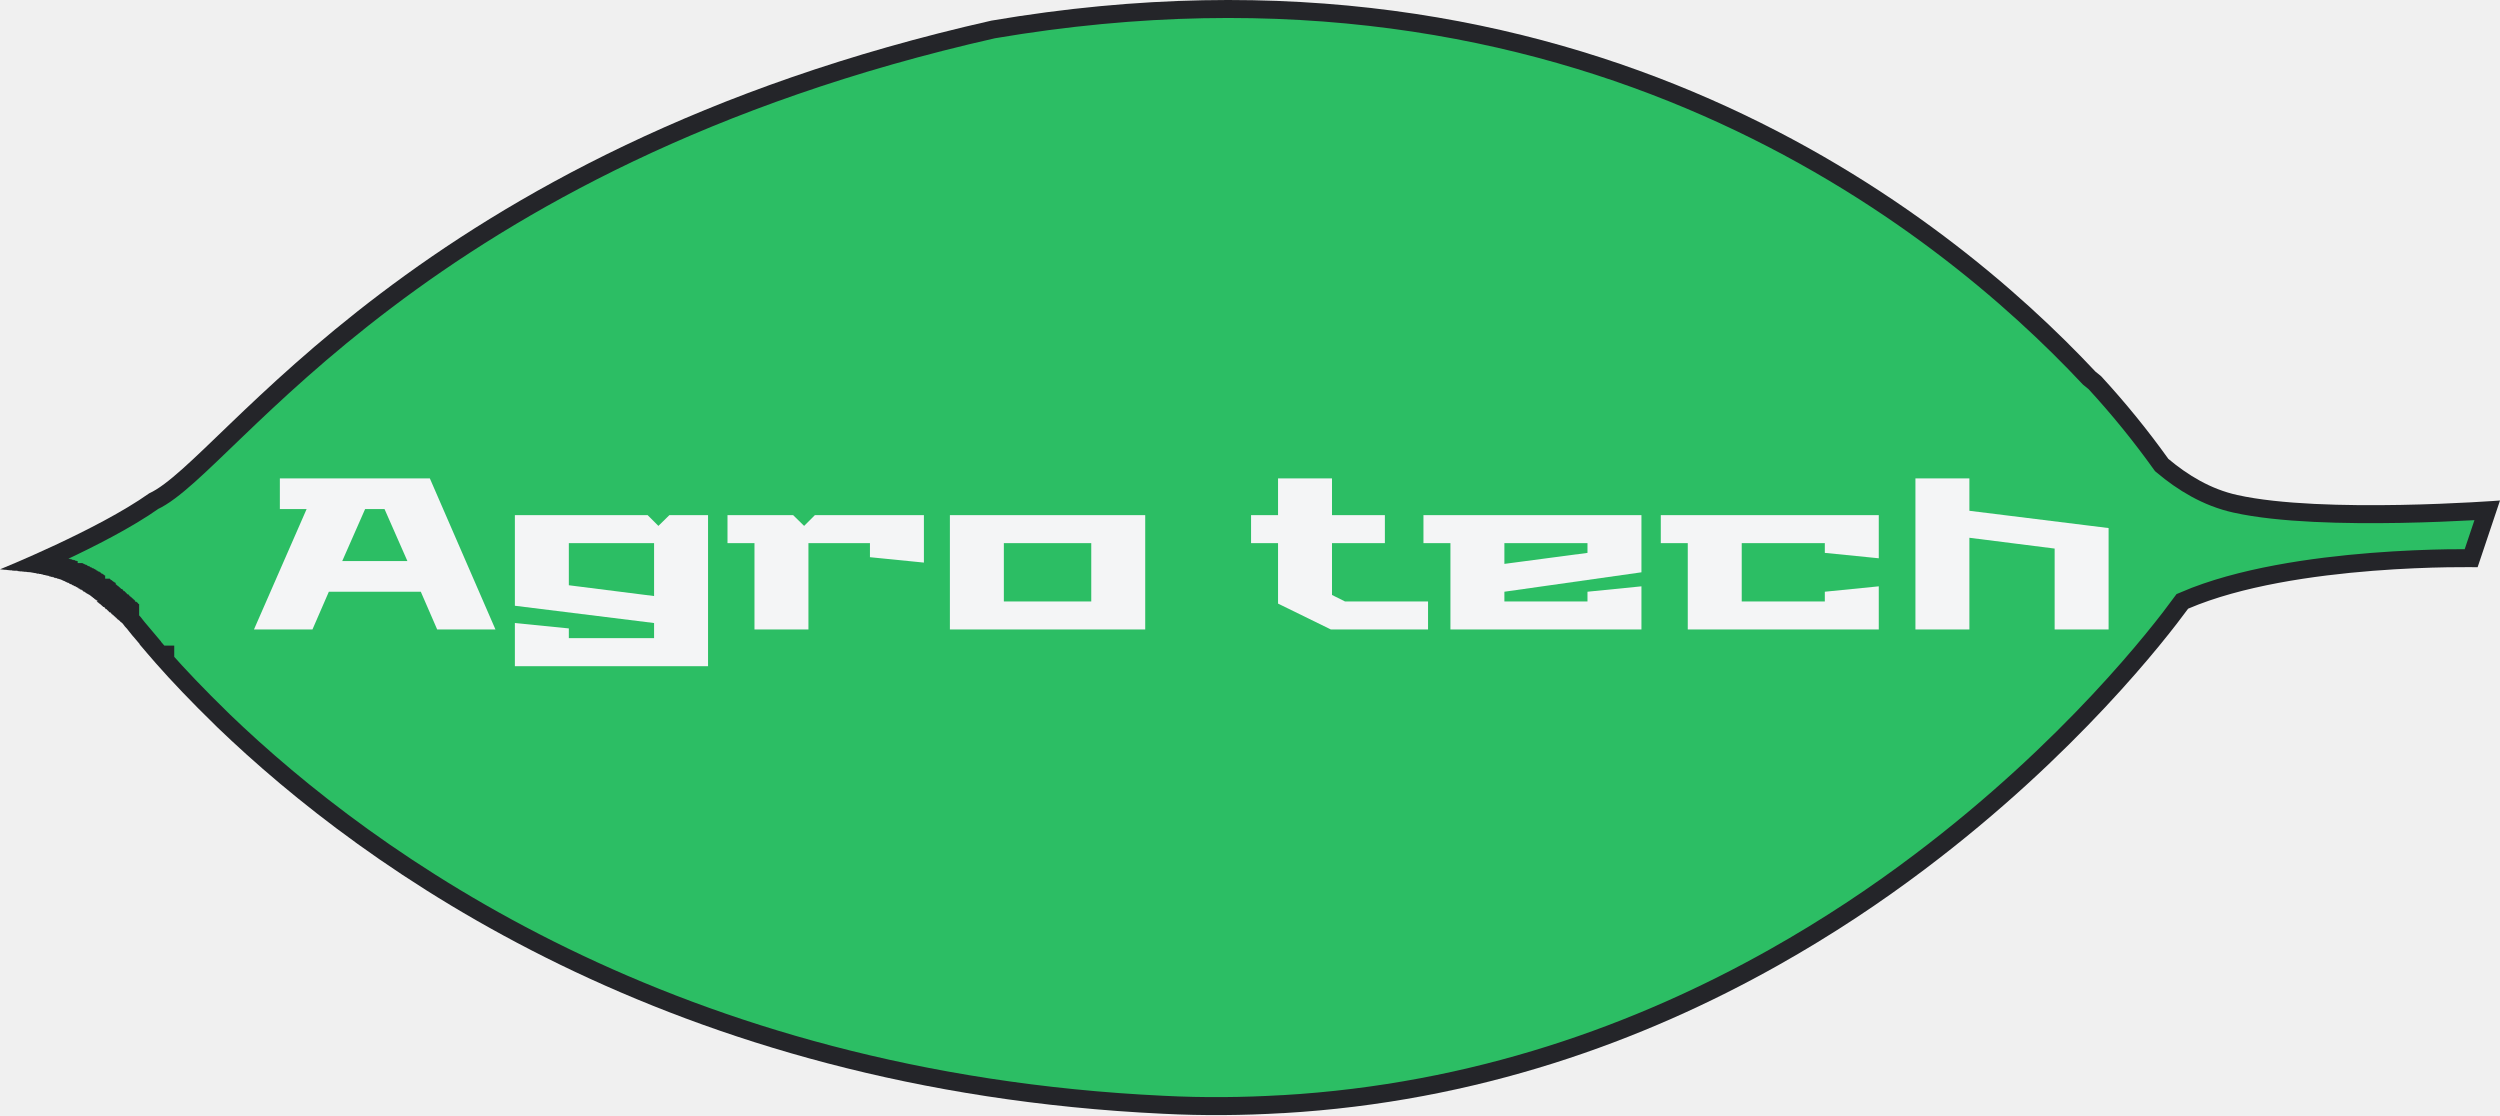
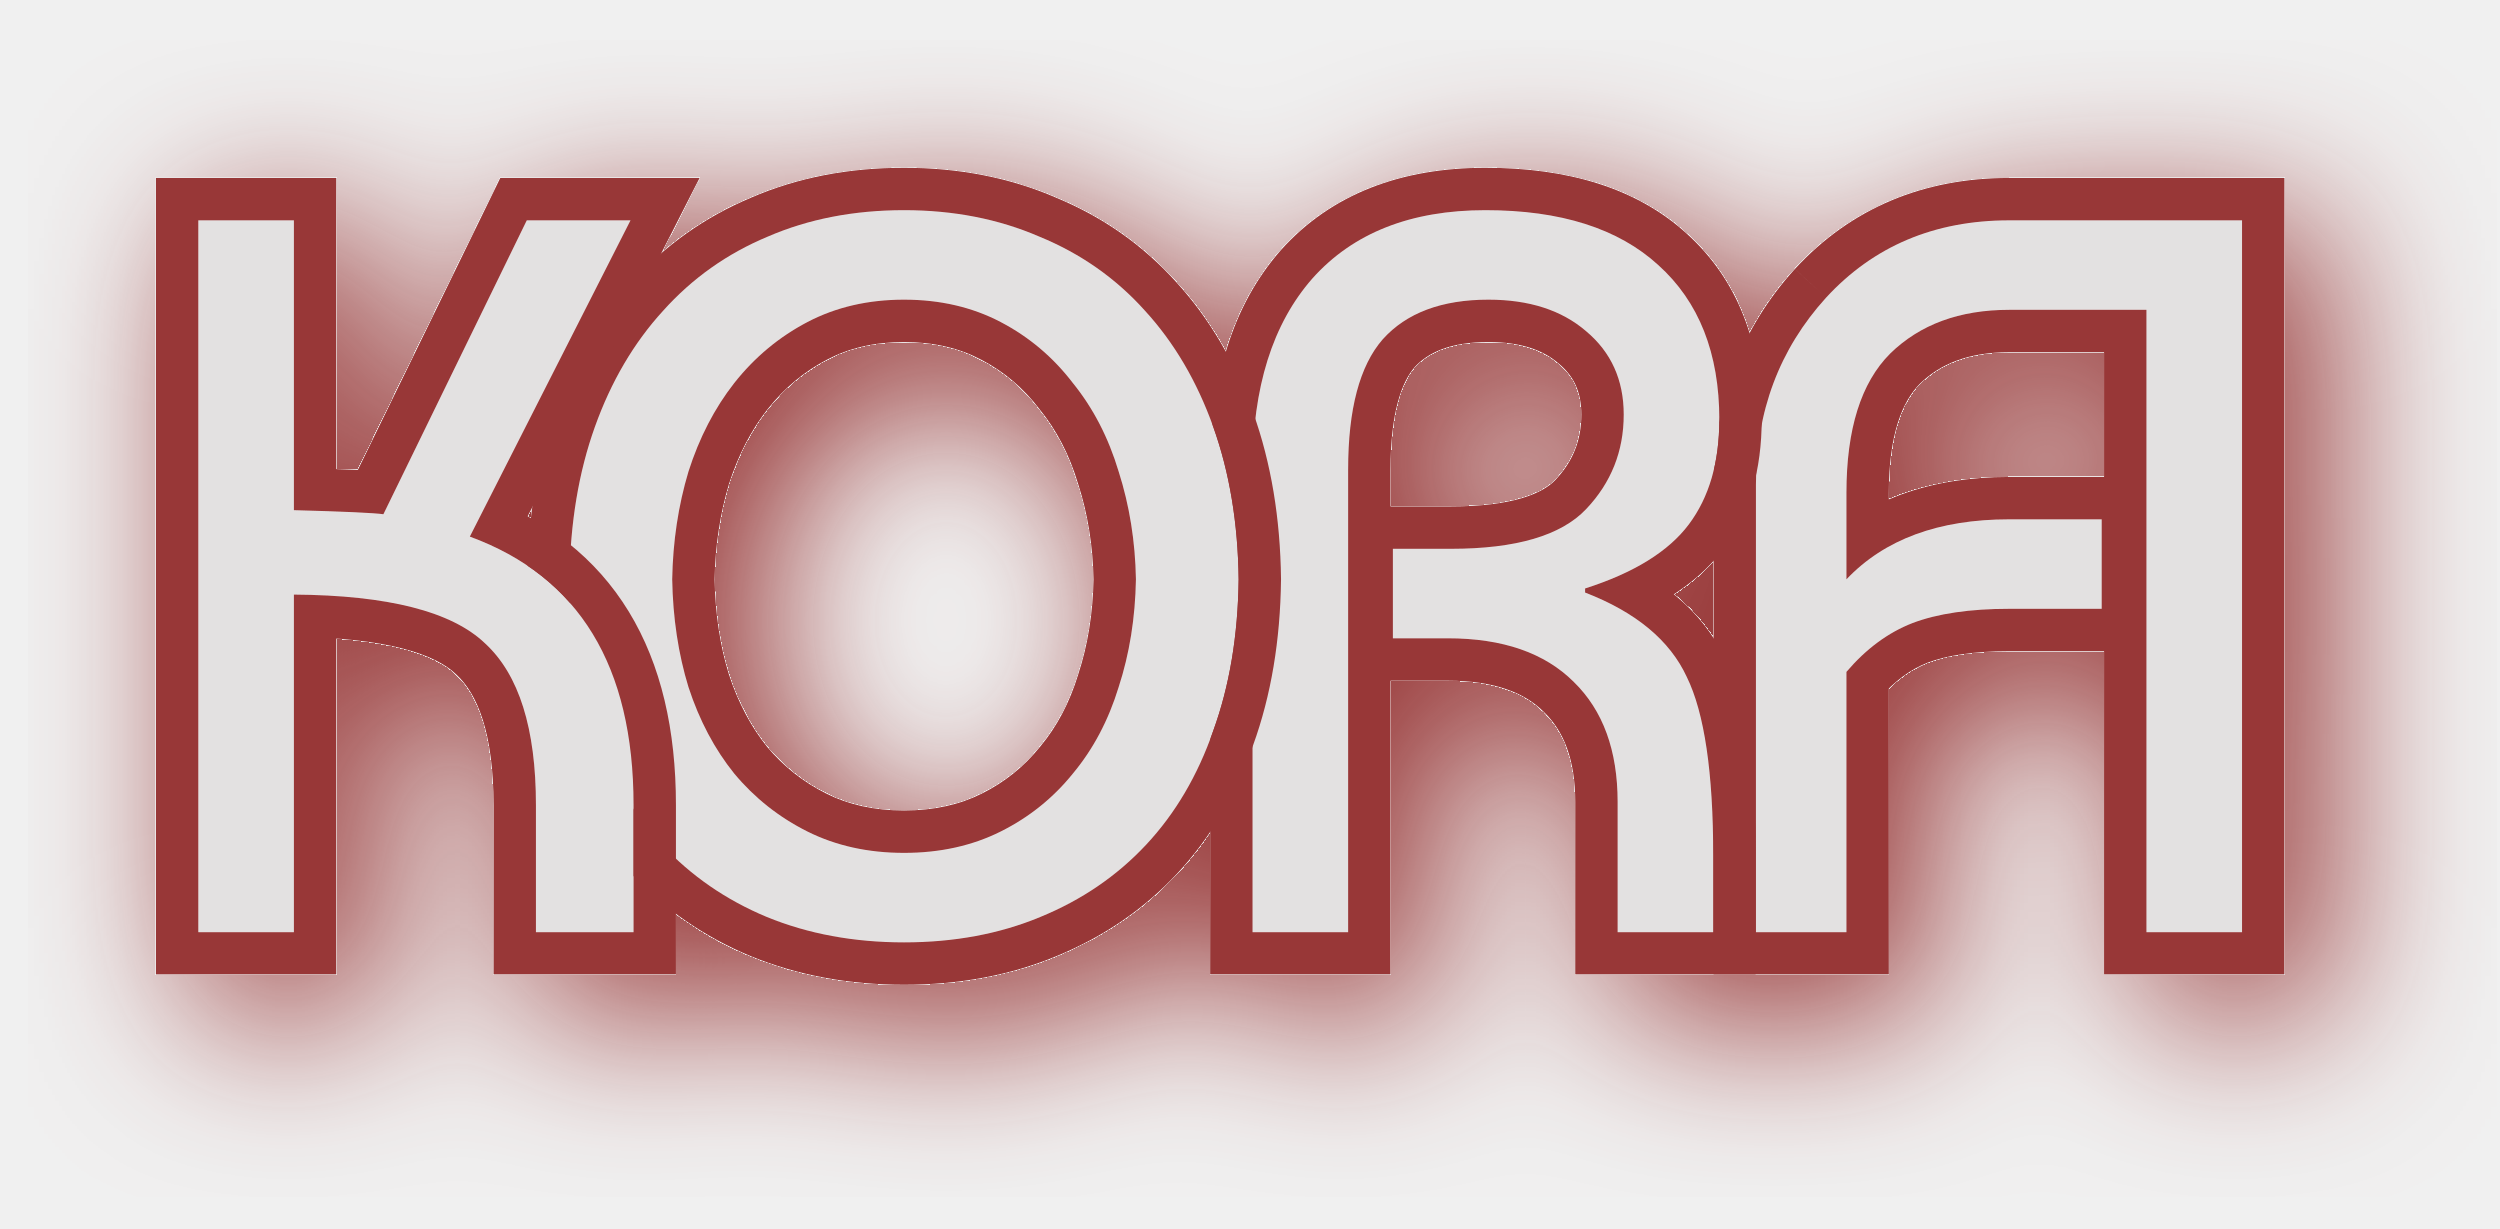
- <svg xmlns="http://www.w3.org/2000/svg" width="139" height="62" viewBox="0 0 139 62" fill="none">
-   <mask id="path-1-inside-1_219_38" fill="white">
-     <path d="M55.125 1.146C22.923 8.423 12.342 25.587 8.294 27.43C5.438 29.458 0 31.654 0 31.654L0.284 31.682H0.359V31.688C0.434 31.698 0.509 31.706 0.585 31.711H0.672V31.723L0.822 31.734H0.973V31.752C1.019 31.757 1.077 31.757 1.118 31.769H1.239V31.78C1.28 31.78 1.326 31.78 1.361 31.792H1.477V31.803L1.662 31.815H1.674L1.963 31.867H2.01V31.878L2.079 31.896H2.178V31.913H2.305V31.942H2.409V31.971H2.531V31.994H2.641V32.017H2.739V32.051H2.821V32.074H2.925V32.097H3.006V32.126H3.081V32.143H3.168V32.166L3.191 32.172H3.249V32.19L3.284 32.195H3.319V32.207C3.337 32.213 3.357 32.217 3.377 32.218L3.498 32.276H3.51C3.522 32.287 3.535 32.297 3.55 32.305H3.597V32.328H3.643V32.356H3.689V32.374H3.747V32.408H3.828V32.431H3.851V32.455H3.898V32.477H3.962V32.501H4.008V32.535H4.072V32.558H4.118V32.587H4.164V32.604H4.222V32.633H4.268V32.656H4.303V32.679H4.35V32.714H4.402V32.737H4.436V32.766H4.483V32.789H4.546V32.818H4.57V32.835H4.616V32.869H4.639V32.892H4.697V32.915H4.72V32.938H4.767V32.967H4.801V32.985L4.824 32.996H4.848V33.008L4.871 33.019L4.877 33.025C4.892 33.029 4.906 33.037 4.917 33.048H4.934L5.039 33.123C5.05 33.134 5.079 33.163 5.102 33.175H5.114V33.181L5.131 33.198H5.149V33.209L5.166 33.227L5.172 33.232L5.195 33.25H5.218V33.267L5.23 33.278H5.241V33.29C5.253 33.29 5.253 33.301 5.259 33.301H5.276V33.325L5.294 33.336H5.328V33.353H5.351V33.376H5.386V33.399H5.433V33.428H5.386V33.457H5.409V33.48H5.444V33.509H5.49V33.538H5.514V33.561H5.548V33.584H5.572V33.607H5.618V33.641H5.641V33.664H5.676V33.693H5.699V33.716H5.728V33.745H5.786V33.757H5.809V33.791H5.838V33.814H5.85V33.837H5.873V33.866H5.931V33.889H5.954V33.918H5.977V33.941H6.012V33.97H6.035V33.999H6.058V34.022H6.081V34.045H6.139V34.068H6.168V34.102H6.191V34.125H6.214V34.154H6.249V34.177H6.272V34.206H6.313V34.229H6.336V34.264H6.371V34.275H6.394V34.298H6.417V34.327H6.44V34.35H6.475V34.379H6.498V34.396L6.51 34.402H6.521V34.413L6.545 34.437L6.562 34.459H6.597V34.483H6.626V34.506H6.649V34.529H6.672V34.546L6.689 34.563H6.707V34.575L6.718 34.586H6.736V34.598C6.77 34.627 6.794 34.638 6.828 34.678C6.9 34.783 6.982 34.882 7.072 34.972L7.17 35.099L7.176 35.105C7.252 35.198 7.328 35.292 7.402 35.387H7.408L7.767 35.813L7.761 35.825C8.033 36.154 8.34 36.499 8.682 36.897H8.688V36.903C9.545 37.876 10.645 39.034 11.977 40.331L12.064 40.417L12.087 40.44C20.236 48.276 37.217 60.623 64.658 61.925C66.928 62.041 69.135 62.017 71.284 61.891H71.336C82.149 61.263 91.381 57.886 98.881 53.663C101.87 51.981 104.592 50.166 107.024 48.328C115.451 41.978 120.449 35.497 121.66 33.843C127.585 31.302 137.755 31.538 137.755 31.538L139 27.828C139 27.828 129.148 28.583 124.393 27.523C122.905 27.194 121.637 26.416 120.559 25.512C119.41 23.907 118.162 22.373 116.824 20.92C116.714 20.816 116.615 20.758 116.511 20.666C108.298 11.903 88.074 -4.466 55.125 1.146Z" />
-   </mask>
-   <path d="M55.125 1.146C22.923 8.423 12.342 25.587 8.294 27.43C5.438 29.458 0 31.654 0 31.654L0.284 31.682H0.359V31.688C0.434 31.698 0.509 31.706 0.585 31.711H0.672V31.723L0.822 31.734H0.973V31.752C1.019 31.757 1.077 31.757 1.118 31.769H1.239V31.78C1.28 31.78 1.326 31.78 1.361 31.792H1.477V31.803L1.662 31.815H1.674L1.963 31.867H2.01V31.878L2.079 31.896H2.178V31.913H2.305V31.942H2.409V31.971H2.531V31.994H2.641V32.017H2.739V32.051H2.821V32.074H2.925V32.097H3.006V32.126H3.081V32.143H3.168V32.166L3.191 32.172H3.249V32.19L3.284 32.195H3.319V32.207C3.337 32.213 3.357 32.217 3.377 32.218L3.498 32.276H3.51C3.522 32.287 3.535 32.297 3.55 32.305H3.597V32.328H3.643V32.356H3.689V32.374H3.747V32.408H3.828V32.431H3.851V32.455H3.898V32.477H3.962V32.501H4.008V32.535H4.072V32.558H4.118V32.587H4.164V32.604H4.222V32.633H4.268V32.656H4.303V32.679H4.35V32.714H4.402V32.737H4.436V32.766H4.483V32.789H4.546V32.818H4.57V32.835H4.616V32.869H4.639V32.892H4.697V32.915H4.72V32.938H4.767V32.967H4.801V32.985L4.824 32.996H4.848V33.008L4.871 33.019L4.877 33.025C4.892 33.029 4.906 33.037 4.917 33.048H4.934L5.039 33.123C5.05 33.134 5.079 33.163 5.102 33.175H5.114V33.181L5.131 33.198H5.149V33.209L5.166 33.227L5.172 33.232L5.195 33.25H5.218V33.267L5.23 33.278H5.241V33.29C5.253 33.29 5.253 33.301 5.259 33.301H5.276V33.325L5.294 33.336H5.328V33.353H5.351V33.376H5.386V33.399H5.433V33.428H5.386V33.457H5.409V33.48H5.444V33.509H5.49V33.538H5.514V33.561H5.548V33.584H5.572V33.607H5.618V33.641H5.641V33.664H5.676V33.693H5.699V33.716H5.728V33.745H5.786V33.757H5.809V33.791H5.838V33.814H5.85V33.837H5.873V33.866H5.931V33.889H5.954V33.918H5.977V33.941H6.012V33.97H6.035V33.999H6.058V34.022H6.081V34.045H6.139V34.068H6.168V34.102H6.191V34.125H6.214V34.154H6.249V34.177H6.272V34.206H6.313V34.229H6.336V34.264H6.371V34.275H6.394V34.298H6.417V34.327H6.44V34.35H6.475V34.379H6.498V34.396L6.51 34.402H6.521V34.413L6.545 34.437L6.562 34.459H6.597V34.483H6.626V34.506H6.649V34.529H6.672V34.546L6.689 34.563H6.707V34.575L6.718 34.586H6.736V34.598C6.77 34.627 6.794 34.638 6.828 34.678C6.9 34.783 6.982 34.882 7.072 34.972L7.17 35.099L7.176 35.105C7.252 35.198 7.328 35.292 7.402 35.387H7.408L7.767 35.813L7.761 35.825C8.033 36.154 8.34 36.499 8.682 36.897H8.688V36.903C9.545 37.876 10.645 39.034 11.977 40.331L12.064 40.417L12.087 40.44C20.236 48.276 37.217 60.623 64.658 61.925C66.928 62.041 69.135 62.017 71.284 61.891H71.336C82.149 61.263 91.381 57.886 98.881 53.663C101.87 51.981 104.592 50.166 107.024 48.328C115.451 41.978 120.449 35.497 121.66 33.843C127.585 31.302 137.755 31.538 137.755 31.538L139 27.828C139 27.828 129.148 28.583 124.393 27.523C122.905 27.194 121.637 26.416 120.559 25.512C119.41 23.907 118.162 22.373 116.824 20.92C116.714 20.816 116.615 20.758 116.511 20.666C108.298 11.903 88.074 -4.466 55.125 1.146Z" fill="#2CBE64" stroke="#242529" stroke-width="2" mask="url(#path-1-inside-1_219_38)" />
-   <path d="M14.12 35L17.048 28.304H15.56V26.6H23.9L27.548 35H24.308L23.396 32.9H18.284L17.372 35H14.12ZM19.028 31.196H22.652L21.38 28.304H20.3L19.028 31.196ZM28.627 34.64L31.627 34.94V35.48H36.367V34.64L28.627 33.68V28.64H36.007L36.607 29.24L37.219 28.64H39.367V37.04H28.627V34.64ZM31.627 32.54L36.367 33.14V30.2H31.627V32.54ZM40.449 30.2V28.64H44.097L44.709 29.24L45.309 28.64H51.369V31.28L48.369 30.98V30.2H44.949V35H41.949V30.2H40.449ZM52.814 35V28.64H63.674V35H52.814ZM55.814 33.44H60.674V30.2H55.814V33.44ZM69.559 30.2V28.64H71.059V26.6H74.059V28.64H76.999V30.2H74.059V33.08L74.779 33.44H79.399V35H73.999L71.059 33.56V30.2H69.559ZM79.144 30.2V28.64H91.264V31.82L83.644 32.9V33.44H88.264V32.9L91.264 32.6V35H80.644V30.2H79.144ZM83.644 31.352L88.264 30.74V30.2H83.644V31.352ZM92.34 30.2V28.64H104.46V31.04L101.46 30.74V30.2H96.84V33.44H101.46V32.9L104.46 32.6V35H93.84V30.2H92.34ZM106.498 35V26.6H109.498V28.4L117.238 29.36V35H114.238V30.5L109.498 29.9V35H106.498Z" fill="#F4F5F6" />
+ <svg xmlns="http://www.w3.org/2000/svg" width="59" height="29" viewBox="0 0 59 29" fill="none">
+   <g filter="url(#filter0_d_7_26)">
+     <mask id="path-1-outside-1_7_26" maskUnits="userSpaceOnUse" x="40" y="4" width="14" height="19" fill="black">
+       <rect fill="white" x="40" y="4" width="14" height="19" />
+       <path d="M43.576 22H41.44V11.44C41.44 9.712 41.992 8.24 43.096 7.024C44.216 5.808 45.656 5.2 47.416 5.2H52.912V22H50.656V7.312H47.416C46.248 7.312 45.312 7.656 44.608 8.344C43.92 9.032 43.576 10.128 43.576 11.632V13.672C44.472 12.728 45.752 12.256 47.416 12.256H49.6V14.368H47.416C46.488 14.368 45.728 14.48 45.136 14.704C44.56 14.928 44.04 15.312 43.576 15.856V22Z" />
+     </mask>
+     <path d="M43.576 22H41.44V11.44C41.44 9.712 41.992 8.24 43.096 7.024C44.216 5.808 45.656 5.2 47.416 5.2H52.912V22H50.656V7.312H47.416C46.248 7.312 45.312 7.656 44.608 8.344C43.92 9.032 43.576 10.128 43.576 11.632V13.672C44.472 12.728 45.752 12.256 47.416 12.256H49.6V14.368H47.416C46.488 14.368 45.728 14.48 45.136 14.704C44.56 14.928 44.04 15.312 43.576 15.856V22Z" fill="#E3E1E1" />
+     <path d="M43.576 22V23H44.576V22H43.576ZM41.44 22H40.44V23H41.44V22ZM43.096 7.024L42.36 6.347L42.356 6.352L43.096 7.024ZM52.912 5.2H53.912V4.2H52.912V5.2ZM52.912 22V23H53.912V22H52.912ZM50.656 22H49.656V23H50.656V22ZM50.656 7.312H51.656V6.312H50.656V7.312ZM44.608 8.344L43.909 7.629L43.901 7.637L44.608 8.344ZM43.576 13.672H42.576V16.178L44.301 14.36L43.576 13.672ZM49.6 12.256H50.6V11.256H49.6V12.256ZM49.6 14.368V15.368H50.6V14.368H49.6ZM45.136 14.704L44.782 13.769L44.774 13.772L45.136 14.704ZM43.576 15.856L42.815 15.207L42.576 15.488V15.856H43.576ZM43.576 22V21H41.44V22V23H43.576V22ZM41.44 22H42.44V11.44H41.44H40.44V22H41.44ZM41.44 11.44H42.44C42.44 9.946 42.909 8.718 43.836 7.696L43.096 7.024L42.356 6.352C41.075 7.762 40.44 9.478 40.44 11.44H41.44ZM43.096 7.024L43.831 7.701C44.749 6.706 45.915 6.2 47.416 6.2V5.2V4.2C45.397 4.2 43.683 4.91 42.361 6.347L43.096 7.024ZM47.416 5.2V6.2H52.912V5.2V4.2H47.416V5.2ZM52.912 5.2H51.912V22H52.912H53.912V5.2H52.912ZM52.912 22V21H50.656V22V23H52.912V22ZM50.656 22H51.656V7.312H50.656H49.656V22H50.656ZM50.656 7.312V6.312H47.416V7.312V8.312H50.656V7.312ZM47.416 7.312V6.312C46.039 6.312 44.834 6.725 43.909 7.629L44.608 8.344L45.307 9.059C45.79 8.587 46.457 8.312 47.416 8.312V7.312ZM44.608 8.344L43.901 7.637C42.945 8.593 42.576 10.004 42.576 11.632H43.576H44.576C44.576 10.252 44.895 9.471 45.315 9.051L44.608 8.344ZM43.576 11.632H42.576V13.672H43.576H44.576V11.632H43.576ZM43.576 13.672L44.301 14.36C44.959 13.667 45.946 13.256 47.416 13.256V12.256V11.256C45.559 11.256 43.985 11.789 42.851 12.984L43.576 13.672ZM47.416 12.256V13.256H49.6V12.256V11.256H47.416V12.256ZM49.6 12.256H48.6V14.368H49.6H50.6V12.256H49.6ZM49.6 14.368V13.368H47.416V14.368V15.368H49.6V14.368ZM47.416 14.368V13.368C46.418 13.368 45.527 13.487 44.782 13.769L45.136 14.704L45.49 15.639C45.929 15.473 46.558 15.368 47.416 15.368V14.368ZM45.136 14.704L44.774 13.772C44.021 14.065 43.37 14.557 42.815 15.207L43.576 15.856L44.337 16.505C44.71 16.067 45.099 15.791 45.498 15.636L45.136 14.704ZM43.576 15.856H42.576V22H43.576H44.576V15.856H43.576Z" fill="#983737" mask="url(#path-1-outside-1_7_26)" />
+     <mask id="path-3-outside-2_7_26" maskUnits="userSpaceOnUse" x="28" y="3" width="14" height="20" fill="black">
+       <rect fill="white" x="28" y="3" width="14" height="20" />
+       <path d="M29.56 22V11.08C29.56 9.144 30.032 7.64 30.976 6.568C31.936 5.496 33.296 4.96 35.056 4.96C36.832 4.96 38.192 5.392 39.136 6.256C40.096 7.12 40.576 8.336 40.576 9.904C40.576 10.912 40.336 11.736 39.856 12.376C39.376 13.016 38.56 13.52 37.408 13.888V13.984C38.608 14.448 39.408 15.112 39.808 15.976C40.224 16.824 40.432 18.232 40.432 20.2V22H38.176V18.928C38.176 17.712 37.832 16.768 37.144 16.096C36.456 15.408 35.464 15.064 34.168 15.064H32.872V12.952H34.24C35.776 12.952 36.84 12.64 37.432 12.016C38.024 11.392 38.32 10.648 38.32 9.784C38.32 8.968 38.024 8.312 37.432 7.816C36.856 7.32 36.088 7.072 35.128 7.072C34.024 7.072 33.192 7.384 32.632 8.008C32.088 8.632 31.816 9.656 31.816 11.08V22H29.56Z" />
+     </mask>
+     <path d="M29.56 22V11.08C29.56 9.144 30.032 7.64 30.976 6.568C31.936 5.496 33.296 4.96 35.056 4.96C36.832 4.96 38.192 5.392 39.136 6.256C40.096 7.12 40.576 8.336 40.576 9.904C40.576 10.912 40.336 11.736 39.856 12.376C39.376 13.016 38.56 13.52 37.408 13.888V13.984C38.608 14.448 39.408 15.112 39.808 15.976C40.224 16.824 40.432 18.232 40.432 20.2V22H38.176V18.928C38.176 17.712 37.832 16.768 37.144 16.096C36.456 15.408 35.464 15.064 34.168 15.064H32.872V12.952H34.24C35.776 12.952 36.84 12.64 37.432 12.016C38.024 11.392 38.32 10.648 38.32 9.784C38.32 8.968 38.024 8.312 37.432 7.816C36.856 7.32 36.088 7.072 35.128 7.072C34.024 7.072 33.192 7.384 32.632 8.008C32.088 8.632 31.816 9.656 31.816 11.08V22H29.56Z" fill="#E3E1E1" />
+     <path d="M29.56 22H28.56V23H29.56V22ZM30.976 6.568L30.231 5.901L30.226 5.907L30.976 6.568ZM39.136 6.256L38.461 6.994L38.467 6.999L39.136 6.256ZM39.856 12.376L39.056 11.776L39.856 12.376ZM37.408 13.888L37.104 12.935L36.408 13.158V13.888H37.408ZM37.408 13.984H36.408V14.669L37.047 14.917L37.408 13.984ZM39.808 15.976L38.901 16.396L38.905 16.406L38.91 16.416L39.808 15.976ZM40.432 22V23H41.432V22H40.432ZM38.176 22H37.176V23H38.176V22ZM37.144 16.096L36.437 16.803L36.445 16.811L37.144 16.096ZM32.872 15.064H31.872V16.064H32.872V15.064ZM32.872 12.952V11.952H31.872V12.952H32.872ZM37.432 7.816L36.779 8.574L36.79 8.583L37.432 7.816ZM32.632 8.008L31.888 7.34L31.883 7.345L31.878 7.351L32.632 8.008ZM31.816 22V23H32.816V22H31.816ZM29.56 22H30.56V11.08H29.56H28.56V22H29.56ZM29.56 11.08H30.56C30.56 9.3 30.993 8.062 31.727 7.229L30.976 6.568L30.226 5.907C29.071 7.218 28.56 8.988 28.56 11.08H29.56ZM30.976 6.568L31.721 7.235C32.45 6.421 33.512 5.96 35.056 5.96V4.96V3.96C33.08 3.96 31.422 4.571 30.231 5.901L30.976 6.568ZM35.056 4.96V5.96C36.679 5.96 37.762 6.354 38.461 6.994L39.136 6.256L39.811 5.518C38.622 4.43 36.984 3.96 35.056 3.96V4.96ZM39.136 6.256L38.467 6.999C39.172 7.634 39.576 8.554 39.576 9.904H40.576H41.576C41.576 8.118 41.02 6.606 39.805 5.513L39.136 6.256ZM40.576 9.904H39.576C39.576 10.753 39.376 11.35 39.056 11.776L39.856 12.376L40.656 12.976C41.296 12.122 41.576 11.071 41.576 9.904H40.576ZM39.856 12.376L39.056 11.776C38.75 12.185 38.153 12.6 37.104 12.935L37.408 13.888L37.712 14.841C38.967 14.44 40.002 13.847 40.656 12.976L39.856 12.376ZM37.408 13.888H36.408V13.984H37.408H38.408V13.888H37.408ZM37.408 13.984L37.047 14.917C38.092 15.321 38.643 15.84 38.901 16.396L39.808 15.976L40.715 15.556C40.173 14.384 39.124 13.575 37.769 13.051L37.408 13.984ZM39.808 15.976L38.91 16.416C39.219 17.045 39.432 18.254 39.432 20.2H40.432H41.432C41.432 18.21 41.229 16.603 40.706 15.536L39.808 15.976ZM40.432 20.2H39.432V22H40.432H41.432V20.2H40.432ZM40.432 22V21H38.176V22V23H40.432V22ZM38.176 22H39.176V18.928H38.176H37.176V22H38.176ZM38.176 18.928H39.176C39.176 17.518 38.771 16.288 37.843 15.381L37.144 16.096L36.445 16.811C36.893 17.248 37.176 17.906 37.176 18.928H38.176ZM37.144 16.096L37.851 15.389C36.92 14.458 35.638 14.064 34.168 14.064V15.064V16.064C35.29 16.064 35.992 16.358 36.437 16.803L37.144 16.096ZM34.168 15.064V14.064H32.872V15.064V16.064H34.168V15.064ZM32.872 15.064H33.872V12.952H32.872H31.872V15.064H32.872ZM32.872 12.952V13.952H34.24V12.952V11.952H32.872V12.952ZM34.24 12.952V13.952C35.851 13.952 37.273 13.636 38.157 12.704L37.432 12.016L36.706 11.328C36.407 11.644 35.701 11.952 34.24 11.952V12.952ZM37.432 12.016L38.157 12.704C38.927 11.893 39.32 10.903 39.32 9.784H38.32H37.32C37.32 10.393 37.121 10.89 36.706 11.328L37.432 12.016ZM38.32 9.784H39.32C39.32 8.691 38.907 7.747 38.074 7.049L37.432 7.816L36.79 8.583C37.141 8.877 37.32 9.245 37.32 9.784H38.32ZM37.432 7.816L38.084 7.058C37.283 6.368 36.263 6.072 35.128 6.072V7.072V8.072C35.913 8.072 36.429 8.272 36.779 8.574L37.432 7.816ZM35.128 7.072V6.072C33.835 6.072 32.693 6.443 31.888 7.34L32.632 8.008L33.376 8.676C33.691 8.325 34.213 8.072 35.128 8.072V7.072ZM32.632 8.008L31.878 7.351C31.095 8.249 30.816 9.574 30.816 11.08H31.816H32.816C32.816 9.738 33.081 9.015 33.386 8.665L32.632 8.008ZM31.816 11.08H30.816V22H31.816H32.816V11.08H31.816ZM31.816 22V21H29.56V22V23H31.816V22Z" fill="#983737" mask="url(#path-3-outside-2_7_26)" />
+     <mask id="path-5-outside-3_7_26" maskUnits="userSpaceOnUse" x="12" y="3" width="19" height="21" fill="black">
+       <rect fill="white" x="12" y="3" width="19" height="21" />
+       <path d="M26.808 13.672C26.792 12.776 26.656 11.928 26.4 11.128C26.16 10.328 25.8 9.632 25.32 9.04C24.856 8.432 24.288 7.952 23.616 7.6C22.944 7.248 22.184 7.072 21.336 7.072C20.488 7.072 19.728 7.248 19.056 7.6C18.384 7.952 17.808 8.432 17.328 9.04C16.864 9.632 16.504 10.328 16.248 11.128C16.008 11.928 15.88 12.776 15.864 13.672C15.88 14.584 16.008 15.432 16.248 16.216C16.504 17 16.864 17.68 17.328 18.256C17.808 18.832 18.384 19.288 19.056 19.624C19.728 19.96 20.488 20.128 21.336 20.128C22.184 20.128 22.944 19.96 23.616 19.624C24.288 19.288 24.856 18.832 25.32 18.256C25.8 17.68 26.16 17 26.4 16.216C26.656 15.432 26.792 14.584 26.808 13.672ZM13.44 13.672C13.456 12.344 13.656 11.144 14.04 10.072C14.424 9 14.96 8.088 15.648 7.336C16.336 6.568 17.16 5.984 18.12 5.584C19.08 5.168 20.152 4.96 21.336 4.96C22.504 4.96 23.568 5.168 24.528 5.584C25.504 5.984 26.336 6.568 27.024 7.336C27.712 8.088 28.248 9 28.632 10.072C29.016 11.144 29.216 12.344 29.232 13.672C29.216 15 29.016 16.192 28.632 17.248C28.264 18.304 27.736 19.2 27.048 19.936C26.36 20.672 25.528 21.24 24.552 21.64C23.592 22.04 22.52 22.24 21.336 22.24C20.152 22.24 19.072 22.04 18.096 21.64C17.136 21.24 16.312 20.672 15.624 19.936C14.936 19.2 14.4 18.304 14.016 17.248C13.648 16.192 13.456 15 13.44 13.672Z" />
+     </mask>
+     <path d="M26.808 13.672C26.792 12.776 26.656 11.928 26.4 11.128C26.16 10.328 25.8 9.632 25.32 9.04C24.856 8.432 24.288 7.952 23.616 7.6C22.944 7.248 22.184 7.072 21.336 7.072C20.488 7.072 19.728 7.248 19.056 7.6C18.384 7.952 17.808 8.432 17.328 9.04C16.864 9.632 16.504 10.328 16.248 11.128C16.008 11.928 15.88 12.776 15.864 13.672C15.88 14.584 16.008 15.432 16.248 16.216C16.504 17 16.864 17.68 17.328 18.256C17.808 18.832 18.384 19.288 19.056 19.624C19.728 19.96 20.488 20.128 21.336 20.128C22.184 20.128 22.944 19.96 23.616 19.624C24.288 19.288 24.856 18.832 25.32 18.256C25.8 17.68 26.16 17 26.4 16.216C26.656 15.432 26.792 14.584 26.808 13.672ZM13.44 13.672C13.456 12.344 13.656 11.144 14.04 10.072C14.424 9 14.96 8.088 15.648 7.336C16.336 6.568 17.16 5.984 18.12 5.584C19.08 5.168 20.152 4.96 21.336 4.96C22.504 4.96 23.568 5.168 24.528 5.584C25.504 5.984 26.336 6.568 27.024 7.336C27.712 8.088 28.248 9 28.632 10.072C29.016 11.144 29.216 12.344 29.232 13.672C29.216 15 29.016 16.192 28.632 17.248C28.264 18.304 27.736 19.2 27.048 19.936C26.36 20.672 25.528 21.24 24.552 21.64C23.592 22.04 22.52 22.24 21.336 22.24C20.152 22.24 19.072 22.04 18.096 21.64C17.136 21.24 16.312 20.672 15.624 19.936C14.936 19.2 14.4 18.304 14.016 17.248C13.648 16.192 13.456 15 13.44 13.672Z" fill="#E3E1E1" />
+     <path d="M26.808 13.672L27.808 13.69L27.808 13.672L27.808 13.654L26.808 13.672ZM26.4 11.128L25.442 11.415L25.445 11.424L25.448 11.433L26.4 11.128ZM25.32 9.04L24.525 9.647L24.534 9.658L24.543 9.67L25.32 9.04ZM19.056 7.6L18.592 6.714L19.056 7.6ZM17.328 9.04L16.543 8.42L16.541 8.423L17.328 9.04ZM16.248 11.128L15.296 10.823L15.293 10.832L15.29 10.841L16.248 11.128ZM15.864 13.672L14.864 13.654L14.864 13.672L14.864 13.69L15.864 13.672ZM16.248 16.216L15.292 16.509L15.294 16.518L15.297 16.526L16.248 16.216ZM17.328 18.256L16.549 18.883L16.555 18.89L16.56 18.896L17.328 18.256ZM19.056 19.624L18.609 20.518L19.056 19.624ZM23.616 19.624L23.169 18.73L23.616 19.624ZM25.32 18.256L24.552 17.616L24.547 17.622L24.541 17.629L25.32 18.256ZM26.4 16.216L25.449 15.906L25.447 15.914L25.444 15.923L26.4 16.216ZM13.44 13.672L12.44 13.66L12.44 13.672L12.44 13.684L13.44 13.672ZM14.04 10.072L13.099 9.735L14.04 10.072ZM15.648 7.336L16.386 8.011L16.393 8.003L15.648 7.336ZM18.12 5.584L18.505 6.507L18.518 6.502L18.12 5.584ZM24.528 5.584L24.13 6.502L24.14 6.506L24.149 6.509L24.528 5.584ZM27.024 7.336L26.279 8.003L26.286 8.011L27.024 7.336ZM29.232 13.672L30.232 13.684L30.232 13.672L30.232 13.66L29.232 13.672ZM28.632 17.248L27.692 16.906L27.688 16.919L28.632 17.248ZM27.048 19.936L26.317 19.253L27.048 19.936ZM24.552 21.64L24.173 20.715L24.167 20.717L24.552 21.64ZM18.096 21.64L17.711 22.563L17.717 22.565L18.096 21.64ZM15.624 19.936L16.355 19.253L15.624 19.936ZM14.016 17.248L13.072 17.577L13.076 17.59L14.016 17.248ZM26.808 13.672L27.808 13.654C27.79 12.667 27.64 11.722 27.352 10.823L26.4 11.128L25.448 11.433C25.672 12.134 25.794 12.885 25.808 13.69L26.808 13.672ZM26.4 11.128L27.358 10.841C27.084 9.928 26.666 9.113 26.097 8.41L25.32 9.04L24.543 9.67C24.934 10.151 25.236 10.728 25.442 11.415L26.4 11.128ZM25.32 9.04L26.115 8.433C25.563 7.71 24.883 7.135 24.08 6.714L23.616 7.6L23.152 8.486C23.694 8.769 24.149 9.154 24.525 9.647L25.32 9.04ZM23.616 7.6L24.08 6.714C23.249 6.279 22.326 6.072 21.336 6.072V7.072V8.072C22.042 8.072 22.639 8.217 23.152 8.486L23.616 7.6ZM21.336 7.072V6.072C20.346 6.072 19.423 6.279 18.592 6.714L19.056 7.6L19.52 8.486C20.033 8.217 20.63 8.072 21.336 8.072V7.072ZM19.056 7.6L18.592 6.714C17.793 7.133 17.108 7.704 16.543 8.42L17.328 9.04L18.113 9.66C18.508 9.16 18.975 8.771 19.52 8.486L19.056 7.6ZM17.328 9.04L16.541 8.423C15.996 9.119 15.584 9.923 15.296 10.823L16.248 11.128L17.2 11.433C17.424 10.733 17.732 10.145 18.115 9.657L17.328 9.04ZM16.248 11.128L15.29 10.841C15.022 11.734 14.882 12.673 14.864 13.654L15.864 13.672L16.864 13.69C16.878 12.879 16.994 12.122 17.206 11.415L16.248 11.128ZM15.864 13.672L14.864 13.69C14.882 14.684 15.022 15.626 15.292 16.509L16.248 16.216L17.204 15.923C16.994 15.238 16.878 14.483 16.864 13.655L15.864 13.672ZM16.248 16.216L15.297 16.526C15.587 17.412 16.001 18.203 16.549 18.883L17.328 18.256L18.107 17.629C17.727 17.157 17.421 16.588 17.199 15.906L16.248 16.216ZM17.328 18.256L16.56 18.896C17.128 19.578 17.814 20.121 18.609 20.518L19.056 19.624L19.503 18.73C18.954 18.455 18.488 18.086 18.096 17.616L17.328 18.256ZM19.056 19.624L18.609 20.518C19.437 20.932 20.353 21.128 21.336 21.128V20.128V19.128C20.623 19.128 20.019 18.988 19.503 18.73L19.056 19.624ZM21.336 20.128V21.128C22.319 21.128 23.235 20.932 24.063 20.518L23.616 19.624L23.169 18.73C22.653 18.988 22.049 19.128 21.336 19.128V20.128ZM23.616 19.624L24.063 20.518C24.861 20.119 25.543 19.573 26.099 18.883L25.32 18.256L24.541 17.629C24.169 18.091 23.715 18.457 23.169 18.73L23.616 19.624ZM25.32 18.256L26.088 18.896C26.661 18.209 27.081 17.408 27.356 16.509L26.4 16.216L25.444 15.923C25.239 16.592 24.939 17.151 24.552 17.616L25.32 18.256ZM26.4 16.216L27.351 16.526C27.641 15.638 27.79 14.691 27.808 13.69L26.808 13.672L25.808 13.655C25.794 14.477 25.671 15.226 25.449 15.906L26.4 16.216ZM13.44 13.672L14.44 13.684C14.455 12.449 14.64 11.361 14.981 10.409L14.04 10.072L13.099 9.735C12.671 10.927 12.457 12.239 12.44 13.66L13.44 13.672ZM14.04 10.072L14.981 10.409C15.326 9.448 15.797 8.654 16.386 8.011L15.648 7.336L14.91 6.661C14.123 7.522 13.522 8.552 13.099 9.735L14.04 10.072ZM15.648 7.336L16.393 8.003C16.98 7.347 17.681 6.85 18.505 6.507L18.12 5.584L17.735 4.661C16.639 5.118 15.691 5.789 14.903 6.669L15.648 7.336ZM18.12 5.584L18.518 6.502C19.337 6.147 20.271 5.96 21.336 5.96V4.96V3.96C20.033 3.96 18.823 4.189 17.722 4.666L18.12 5.584ZM21.336 4.96V5.96C22.383 5.96 23.31 6.146 24.13 6.502L24.528 5.584L24.926 4.666C23.826 4.19 22.625 3.96 21.336 3.96V4.96ZM24.528 5.584L24.149 6.509C24.988 6.853 25.694 7.35 26.279 8.003L27.024 7.336L27.769 6.669C26.978 5.786 26.02 5.115 24.907 4.659L24.528 5.584ZM27.024 7.336L26.286 8.011C26.875 8.654 27.346 9.448 27.691 10.409L28.632 10.072L29.573 9.735C29.15 8.552 28.549 7.522 27.762 6.661L27.024 7.336ZM28.632 10.072L27.691 10.409C28.032 11.361 28.217 12.449 28.232 13.684L29.232 13.672L30.232 13.66C30.215 12.239 30 10.927 29.573 9.735L28.632 10.072ZM29.232 13.672L28.232 13.66C28.217 14.895 28.032 15.973 27.692 16.906L28.632 17.248L29.572 17.59C30 16.411 30.215 15.105 30.232 13.684L29.232 13.672ZM28.632 17.248L27.688 16.919C27.36 17.858 26.9 18.63 26.317 19.253L27.048 19.936L27.779 20.619C28.572 19.77 29.168 18.75 29.576 17.577L28.632 17.248ZM27.048 19.936L26.317 19.253C25.732 19.879 25.022 20.367 24.173 20.715L24.552 21.64L24.931 22.565C26.034 22.113 26.988 21.465 27.779 20.619L27.048 19.936ZM24.552 21.64L24.167 20.717C23.345 21.06 22.406 21.24 21.336 21.24V22.24V23.24C22.634 23.24 23.839 23.02 24.937 22.563L24.552 21.64ZM21.336 22.24V21.24C20.266 21.24 19.317 21.06 18.475 20.715L18.096 21.64L17.717 22.565C18.827 23.02 20.038 23.24 21.336 23.24V22.24ZM18.096 21.64L18.481 20.717C17.647 20.37 16.942 19.882 16.355 19.253L15.624 19.936L14.893 20.619C15.682 21.462 16.625 22.11 17.711 22.563L18.096 21.64ZM15.624 19.936L16.355 19.253C15.769 18.626 15.299 17.85 14.956 16.906L14.016 17.248L13.076 17.59C13.501 18.758 14.103 19.774 14.893 20.619L15.624 19.936ZM14.016 17.248L14.96 16.919C14.634 15.982 14.455 14.9 14.44 13.66L13.44 13.672L12.44 13.684C12.457 15.1 12.662 16.402 13.072 17.577L14.016 17.248Z" fill="#983737" mask="url(#path-5-outside-3_7_26)" />
+     <mask id="path-7-outside-4_7_26" maskUnits="userSpaceOnUse" x="3" y="4" width="14" height="19" fill="black">
+       <rect fill="white" x="3" y="4" width="14" height="19" />
+       <path d="M14.952 19V22H12.648V19C12.648 17.192 12.248 15.92 11.448 15.184C10.664 14.432 9.16 14.048 6.936 14.032V22H4.68V5.2H6.936V12.04C8.12 12.072 8.824 12.104 9.048 12.136L12.432 5.2H14.88L11.088 12.664C13.664 13.608 14.952 15.72 14.952 19Z" />
+     </mask>
+     <path d="M14.952 19V22H12.648V19C12.648 17.192 12.248 15.92 11.448 15.184C10.664 14.432 9.16 14.048 6.936 14.032V22H4.68V5.2H6.936V12.04C8.12 12.072 8.824 12.104 9.048 12.136L12.432 5.2H14.88L11.088 12.664C13.664 13.608 14.952 15.72 14.952 19Z" fill="#E3E1E1" />
+     <path d="M14.952 22V23H15.952V22H14.952ZM12.648 22H11.648V23H12.648V22ZM11.448 15.184L10.756 15.906L10.763 15.913L10.771 15.92L11.448 15.184ZM6.936 14.032L6.943 13.032L5.936 13.025V14.032H6.936ZM6.936 22V23H7.936V22H6.936ZM4.68 22H3.68V23H4.68V22ZM4.68 5.2V4.2H3.68V5.2H4.68ZM6.936 5.2H7.936V4.2H6.936V5.2ZM6.936 12.04H5.936V13.013L6.909 13.04L6.936 12.04ZM9.048 12.136L8.907 13.126L9.627 13.229L9.947 12.575L9.048 12.136ZM12.432 5.2V4.2H11.807L11.533 4.762L12.432 5.2ZM14.88 5.2L15.771 5.653L16.51 4.2H14.88V5.2ZM11.088 12.664L10.197 12.211L9.686 13.215L10.744 13.603L11.088 12.664ZM14.952 19H13.952V22H14.952H15.952V19H14.952ZM14.952 22V21H12.648V22V23H14.952V22ZM12.648 22H13.648V19H12.648H11.648V22H12.648ZM12.648 19H13.648C13.648 17.09 13.233 15.467 12.125 14.448L11.448 15.184L10.771 15.92C11.263 16.373 11.648 17.294 11.648 19H12.648ZM11.448 15.184L12.14 14.462C11.056 13.422 9.195 13.048 6.943 13.032L6.936 14.032L6.929 15.032C9.125 15.048 10.273 15.442 10.756 15.906L11.448 15.184ZM6.936 14.032H5.936V22H6.936H7.936V14.032H6.936ZM6.936 22V21H4.68V22V23H6.936V22ZM4.68 22H5.68V5.2H4.68H3.68V22H4.68ZM4.68 5.2V6.2H6.936V5.2V4.2H4.68V5.2ZM6.936 5.2H5.936V12.04H6.936H7.936V5.2H6.936ZM6.936 12.04L6.909 13.04C8.124 13.072 8.755 13.104 8.907 13.126L9.048 12.136L9.189 11.146C8.893 11.104 8.116 11.072 6.963 11.04L6.936 12.04ZM9.048 12.136L9.947 12.575L13.331 5.638L12.432 5.2L11.533 4.762L8.149 11.697L9.048 12.136ZM12.432 5.2V6.2H14.88V5.2V4.2H12.432V5.2ZM14.88 5.2L13.989 4.747L10.197 12.211L11.088 12.664L11.979 13.117L15.771 5.653L14.88 5.2ZM11.088 12.664L10.744 13.603C11.844 14.006 12.619 14.635 13.132 15.477C13.654 16.333 13.952 17.485 13.952 19H14.952H15.952C15.952 17.235 15.606 15.691 14.84 14.435C14.065 13.165 12.908 12.266 11.432 11.725L11.088 12.664Z" fill="#983737" mask="url(#path-7-outside-4_7_26)" />
+   </g>
+   <defs>
+     <filter id="filter0_d_7_26" x="0.68" y="0.96" width="58.232" height="27.28" filterUnits="userSpaceOnUse" color-interpolation-filters="sRGB">
+       <feFlood flood-opacity="0" result="BackgroundImageFix" />
+       <feColorMatrix in="SourceAlpha" type="matrix" values="0 0 0 0 0 0 0 0 0 0 0 0 0 0 0 0 0 0 127 0" result="hardAlpha" />
+       <feOffset dx="1" dy="1" />
+       <feGaussianBlur stdDeviation="2" />
+       <feComposite in2="hardAlpha" operator="out" />
+       <feColorMatrix type="matrix" values="0 0 0 0 0.595 0 0 0 0 0.215 0 0 0 0 0.215 0 0 0 1 0" />
+       <feBlend mode="normal" in2="BackgroundImageFix" result="effect1_dropShadow_7_26" />
+       <feBlend mode="normal" in="SourceGraphic" in2="effect1_dropShadow_7_26" result="shape" />
+     </filter>
+   </defs>
</svg>
